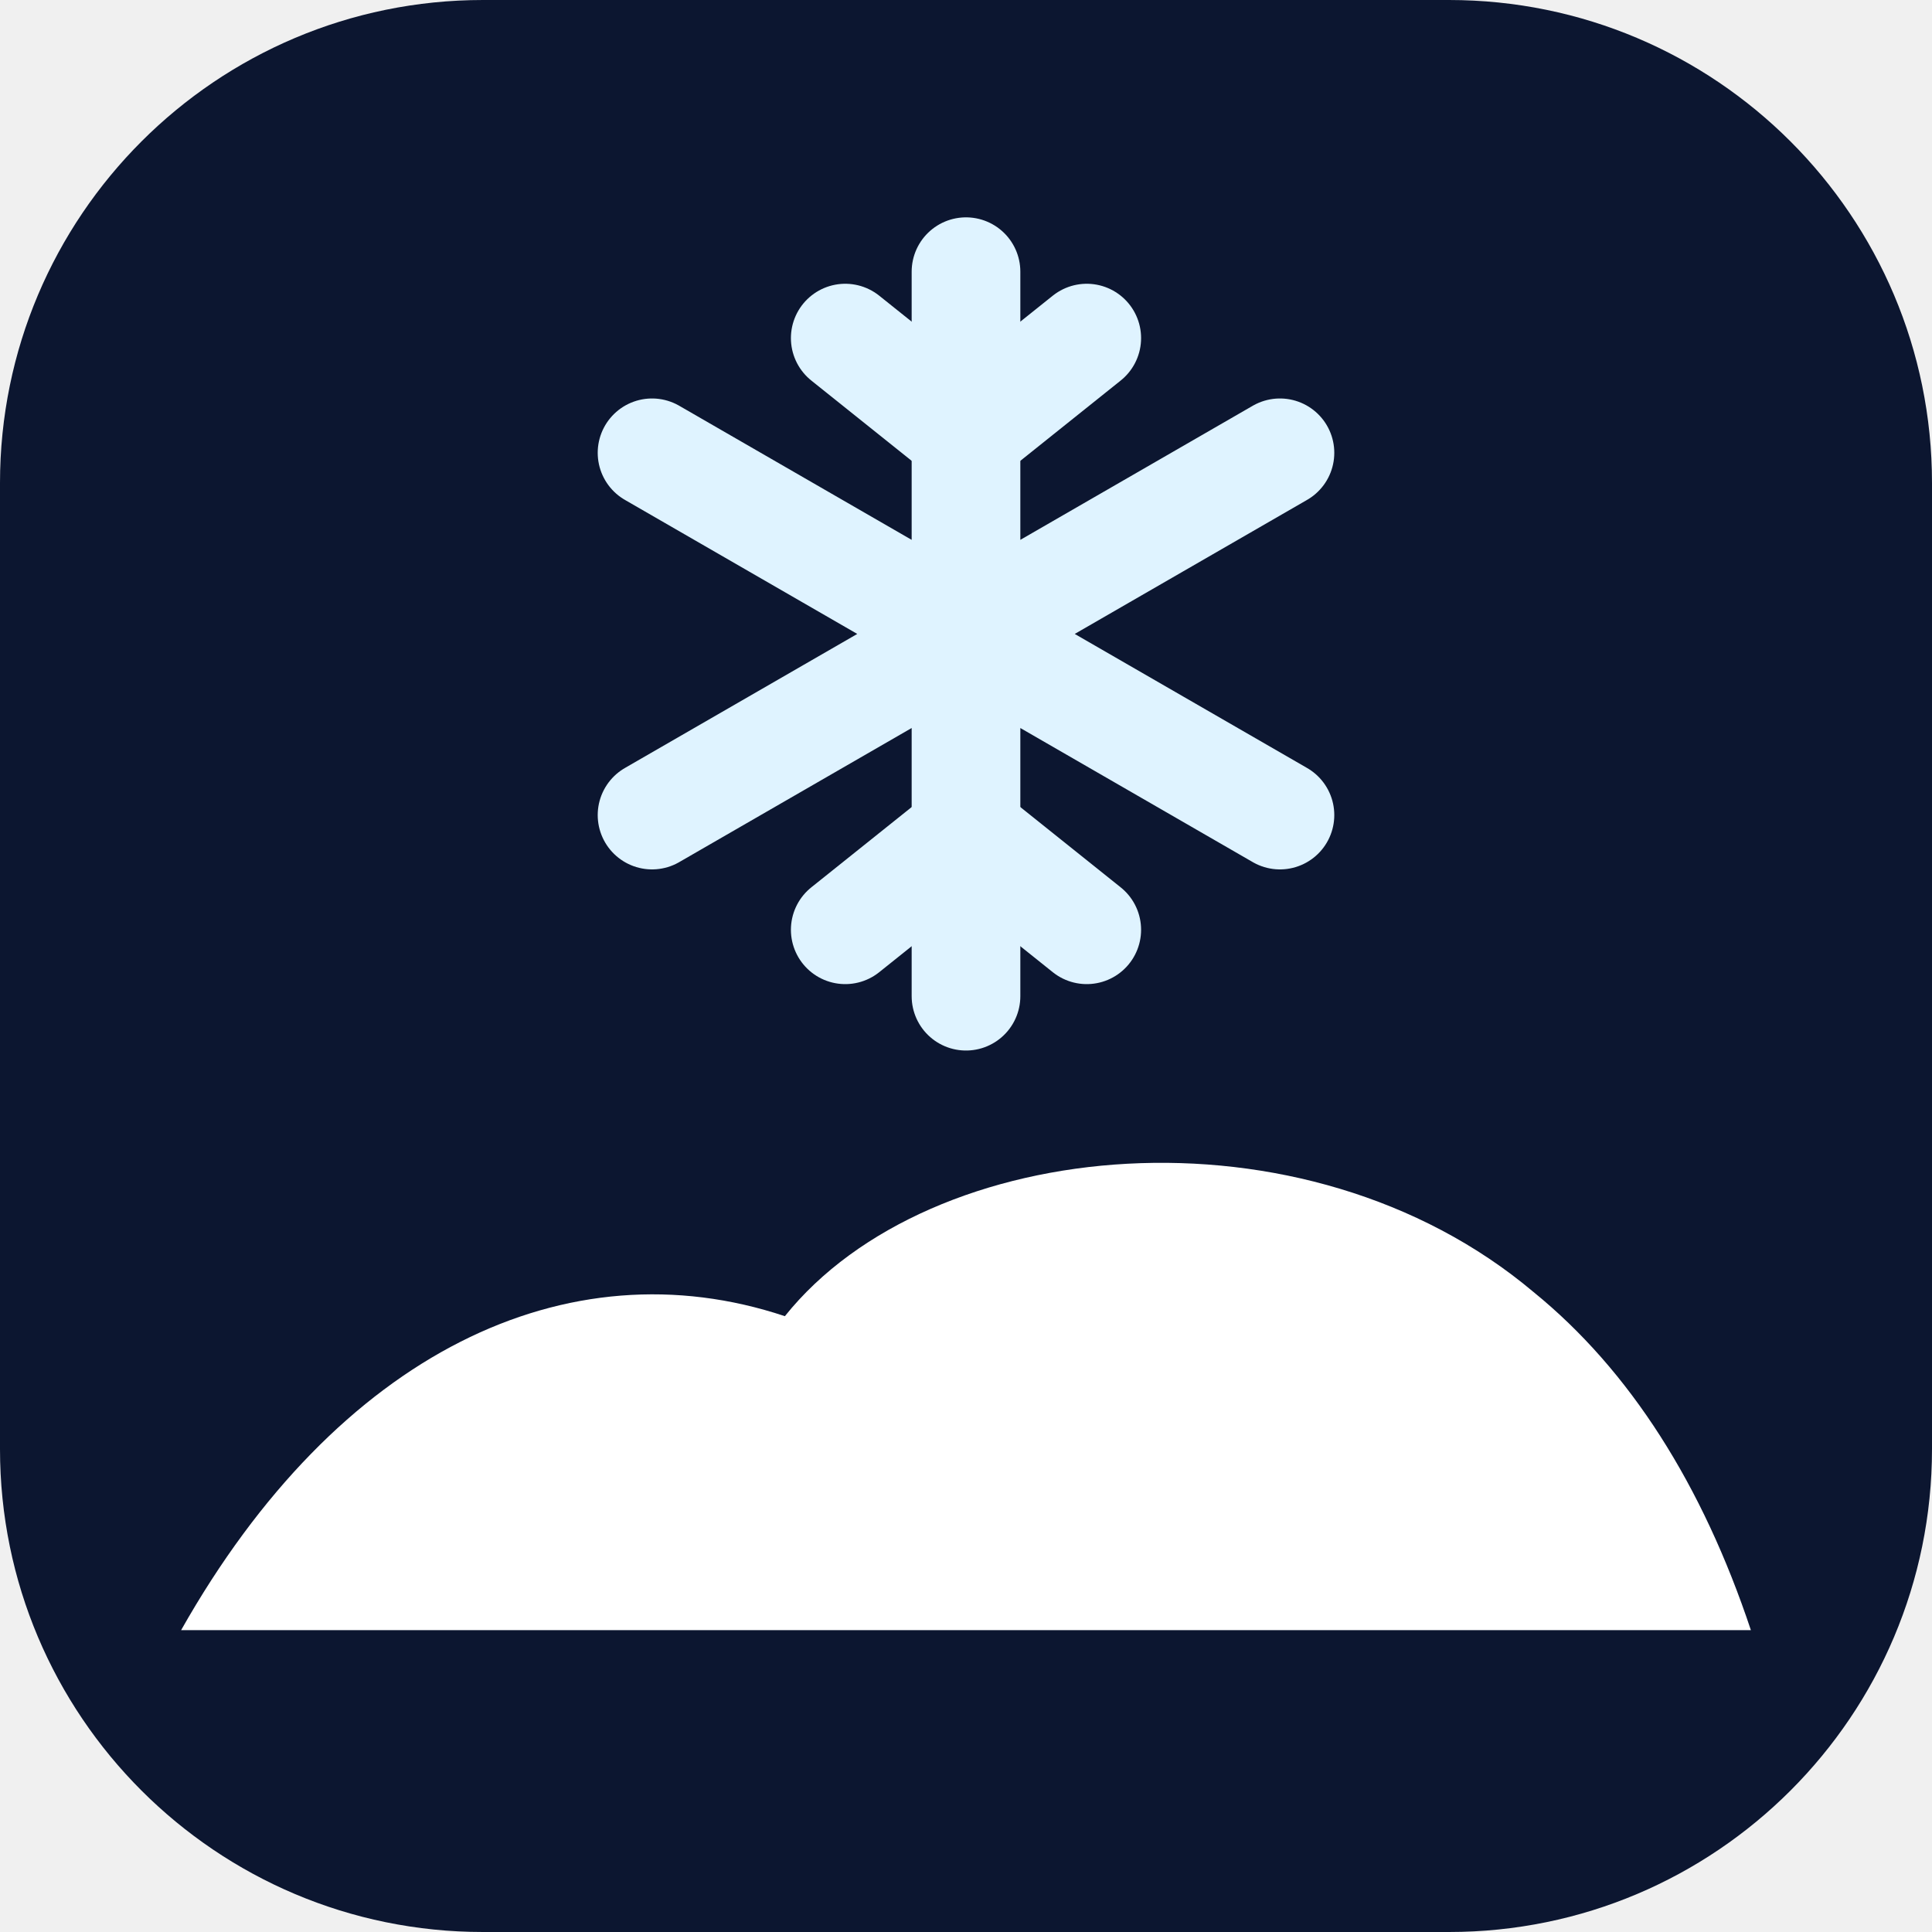
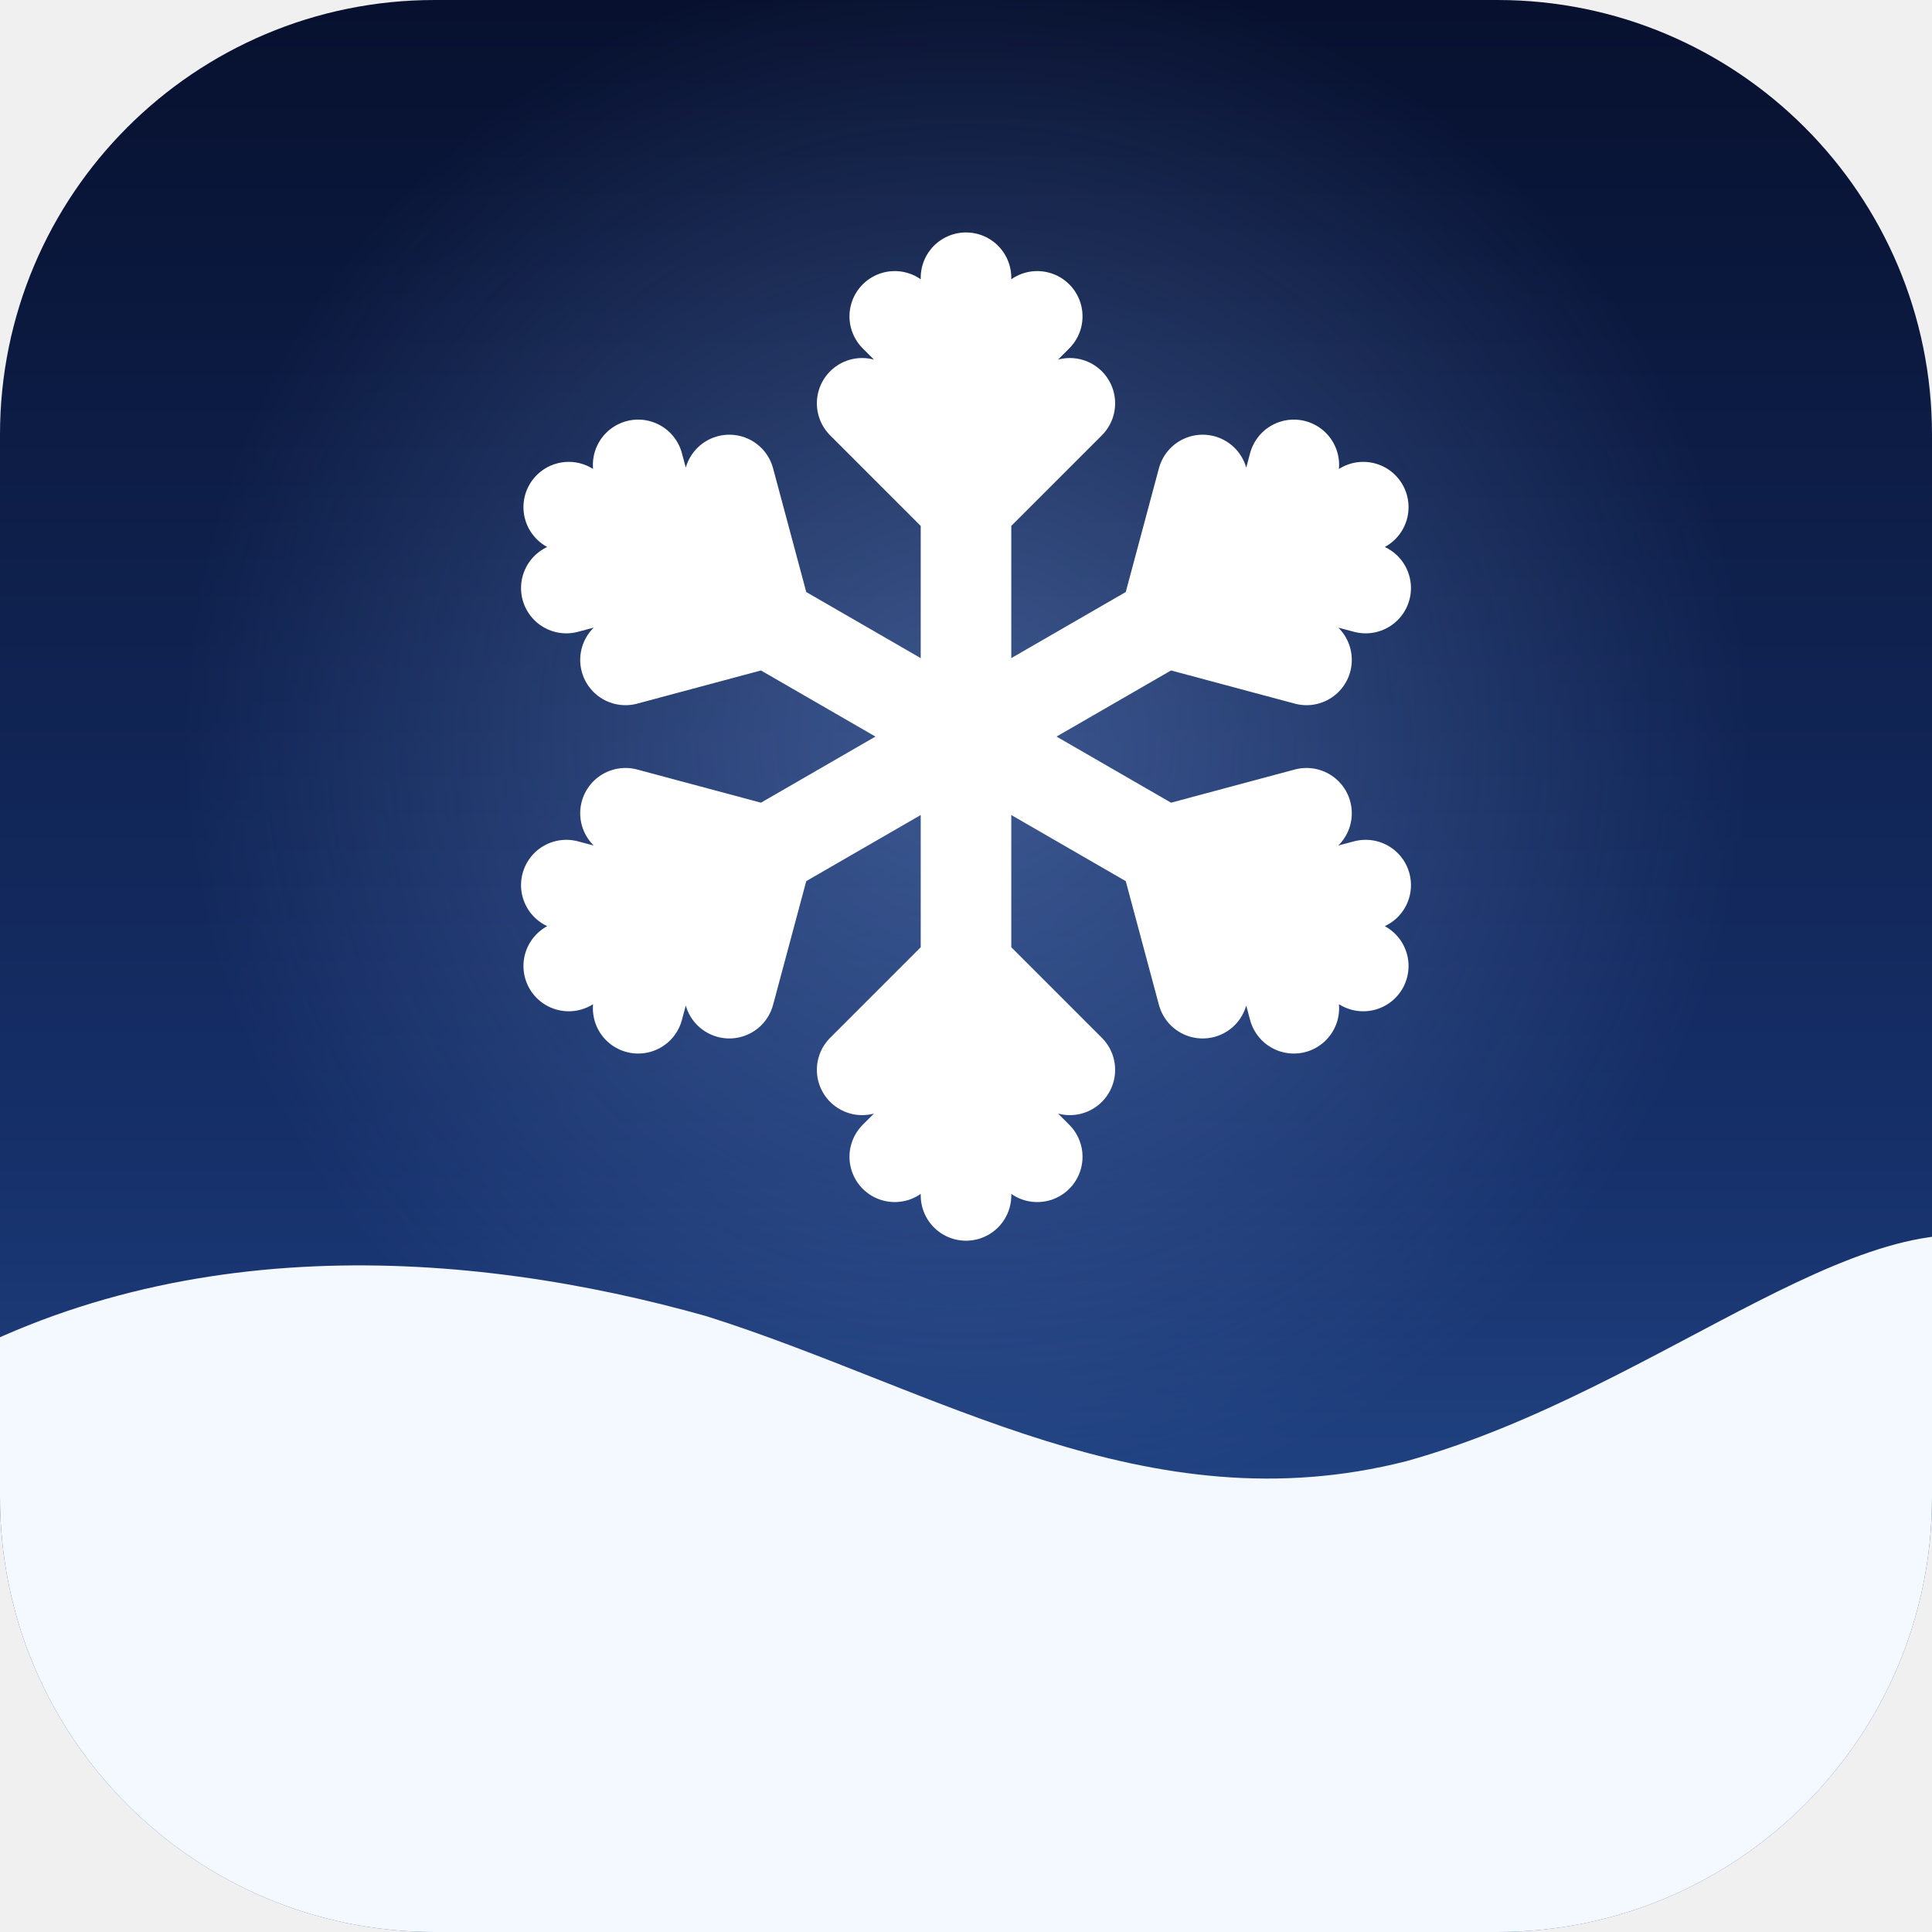
<svg xmlns="http://www.w3.org/2000/svg" viewBox="0 0 32 32">
-   <rect width="32" height="32" rx="8" fill="#0c1630" />
-   <g fill="none" stroke="#dff3ff" stroke-width="1.8" stroke-linecap="round">
-     <path d="M16 4.5v12M10.8 7.5l10.4 6M10.8 13.5l10.4-6" />
-     <path d="M14 5.6l2 1.6 2-1.6M14 15.4l2-1.6 2 1.6" />
+   <defs>
+     <linearGradient id="sky" x1="0" y1="0" x2="0" y2="1">
+       <stop offset="0" stop-color="#07102e" />
+       <stop offset=".6" stop-color="#16306a" />
+       <stop offset="1" stop-color="#2e5aa0" />
+     </linearGradient>
+     <radialGradient id="glow" cx="16" cy="12.2" r="13" gradientUnits="userSpaceOnUse">
+       <stop offset="0" stop-color="#8fb8ff" stop-opacity=".35" />
+       <stop offset="1" stop-color="#8fb8ff" stop-opacity="0" />
+     </radialGradient>
+     <clipPath id="body">
+       <rect width="32" height="32" rx="7.2" />
+     </clipPath>
+   </defs>
+   <g clip-path="url(#body)">
+     <rect width="32" height="32" fill="url(#sky)" />
+     <rect width="32" height="32" fill="url(#glow)" />
+     <path d="M-1.6 23C2.7 20.3 7.8 20.7 11.7 21.8 15.5 23 19 25.3 23.3 24.2 27.6 23 31.1 19.5 33.6 20.7V33H-1.6Z" fill="#f4f8ff" />
  </g>
-   <path d="M3 27c2.6-4.6 6.4-6.4 10-5.2 2.4-3 8.6-3.6 12.4-.4 1.6 1.3 2.8 3.2 3.6 5.6z" fill="#ffffff" />
+   <path d="M16 12.2V4.6M16 8.4l1.72-1.72M16 8.4l-1.72-1.72M16 6.42l1.18-1.18M16 6.42l-1.18-1.18M16 12.2L9.42 8.4M12.71 10.3l-.63-2.35M12.71 10.3l-2.35.63M11 9.31l-.43-1.61M11 9.31l-1.62.43M16 12.2L9.42 16M12.71 14.1l-2.35-.63M12.71 14.1l-.63 2.35M11 15.09l-1.62-.43M11 15.09l-.43 1.61M16 12.2v7.6M16 16l-1.72 1.72M16 16l1.72 1.72M16 17.98l-1.18 1.18M16 17.98l1.18 1.18M16 12.2l6.58 3.8M19.29 14.1l.63 2.35M19.29 14.1l2.35-.63M21 15.09l.43 1.61M21 15.09l1.62-.43M16 12.2l6.58-3.8M19.29 10.3l2.35.63M19.29 10.3l.63-2.35M21 9.31l1.62.43M21 9.31l.43-1.61" fill="none" stroke="#fff" stroke-width="1.5" stroke-linecap="round" stroke-linejoin="round" />
</svg>
